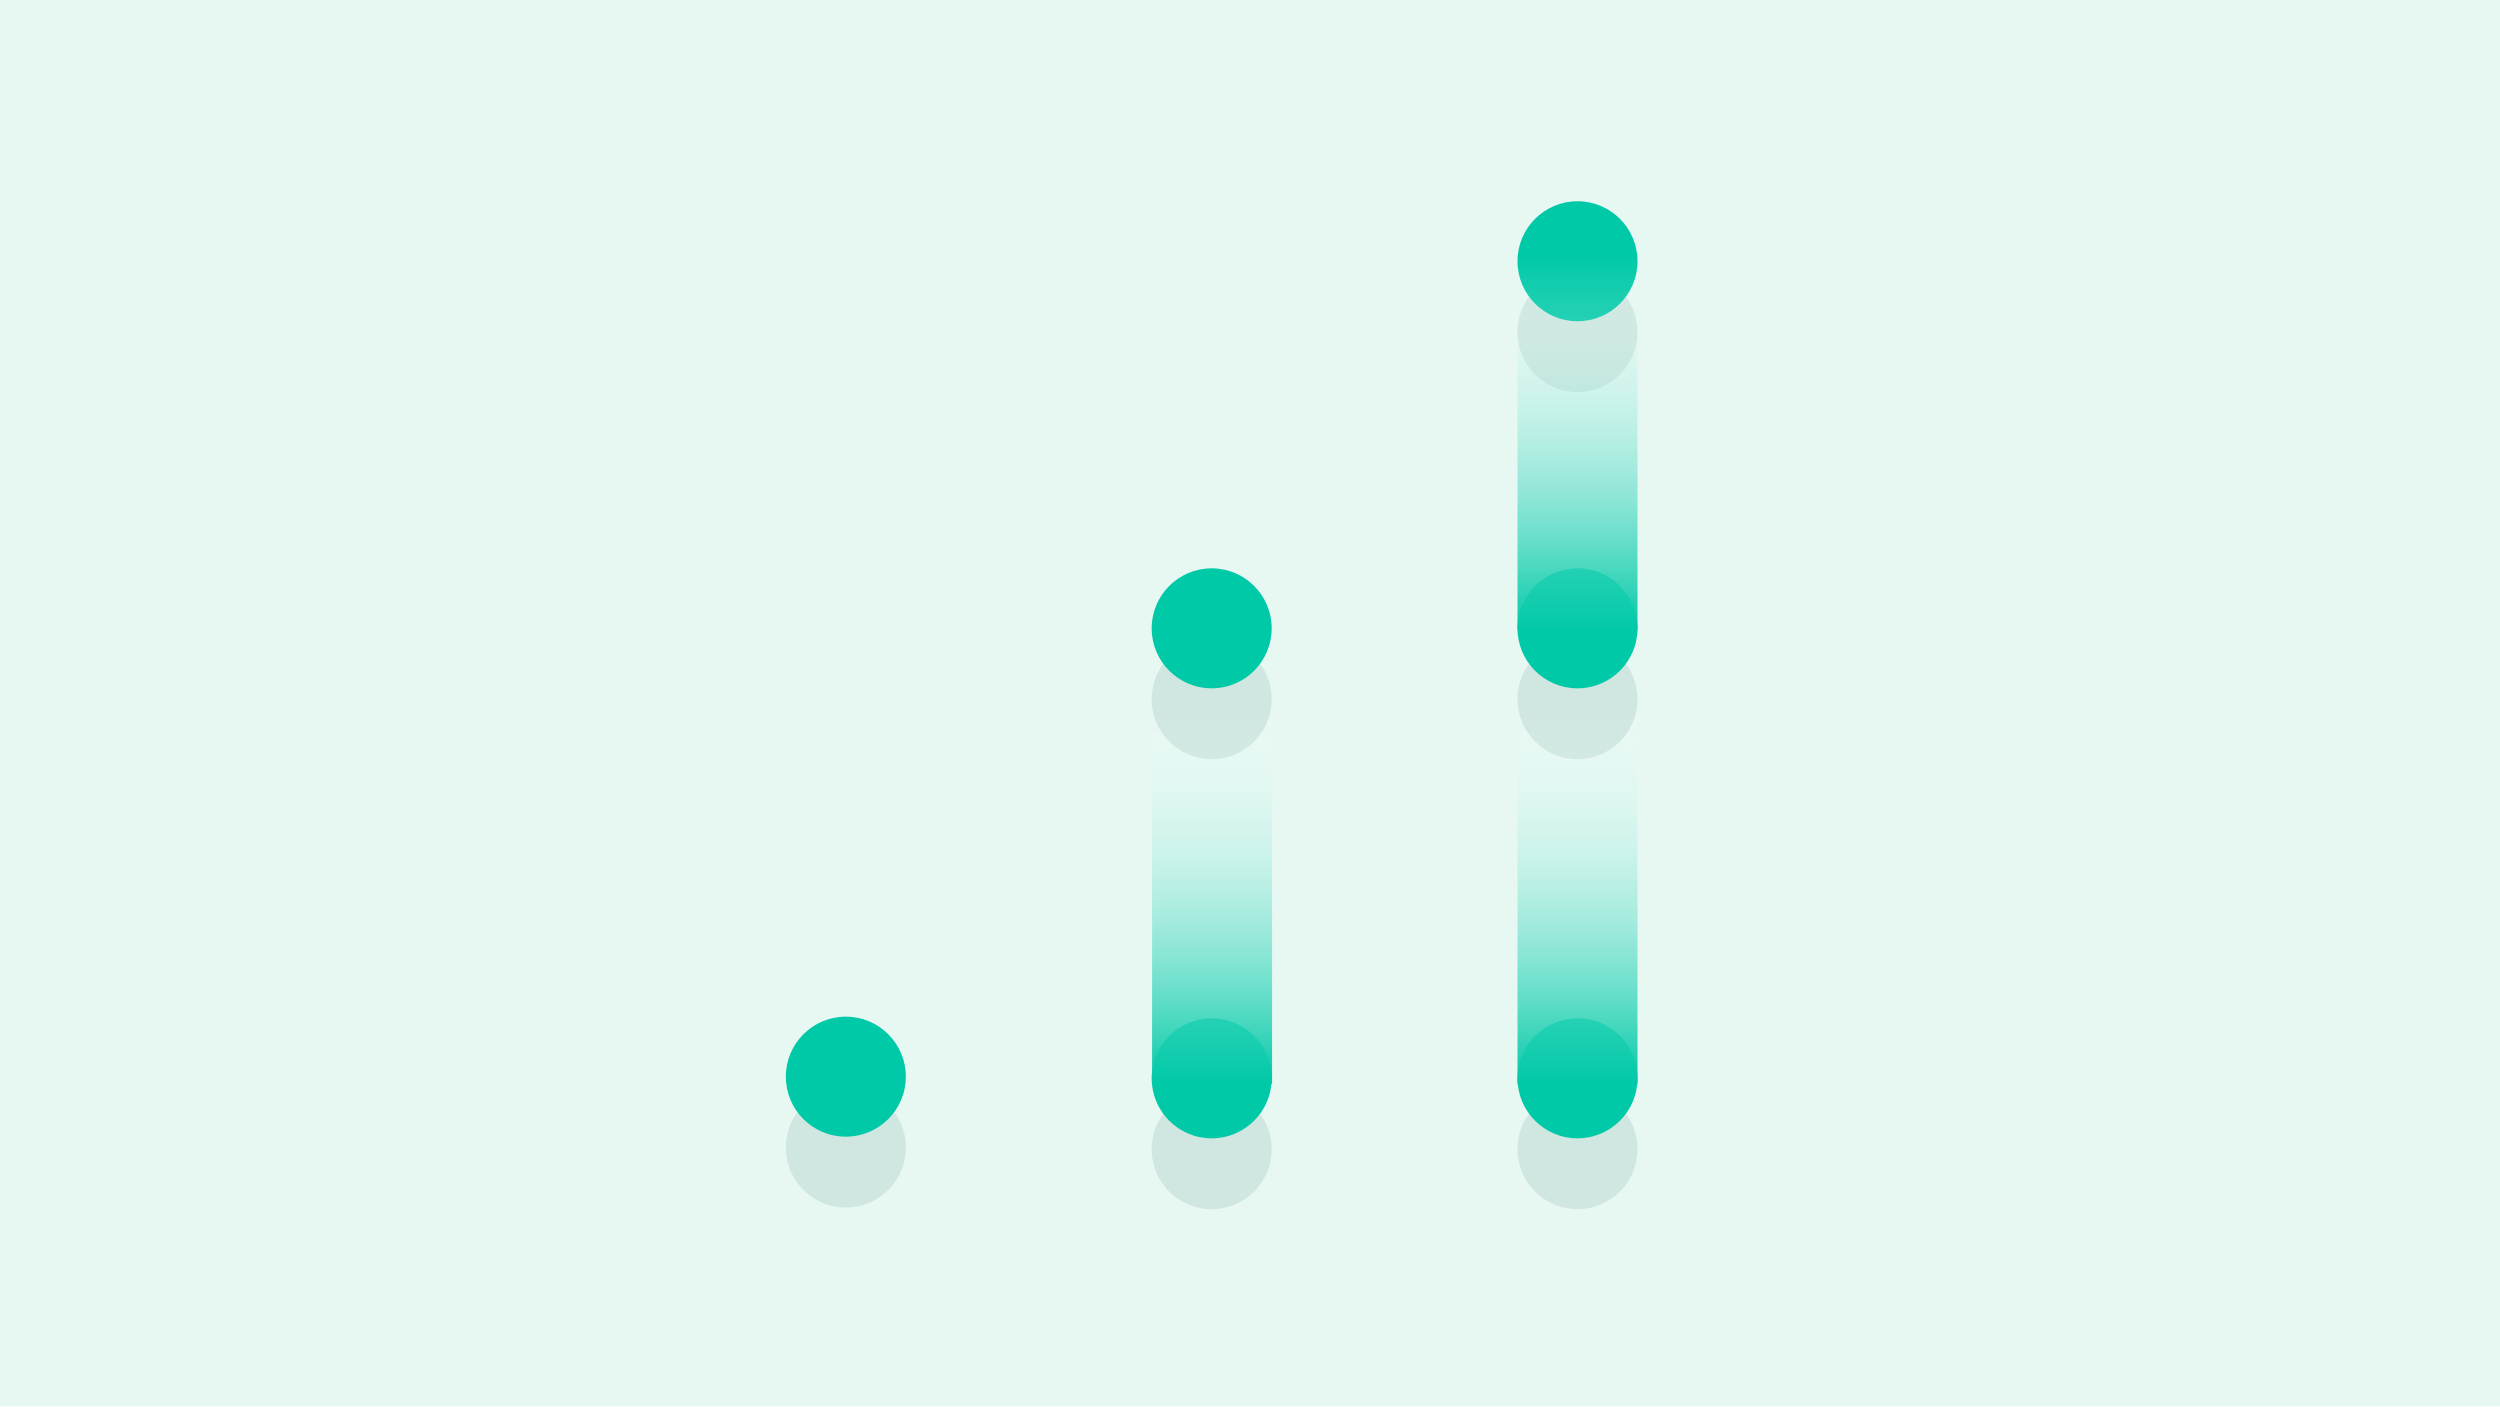
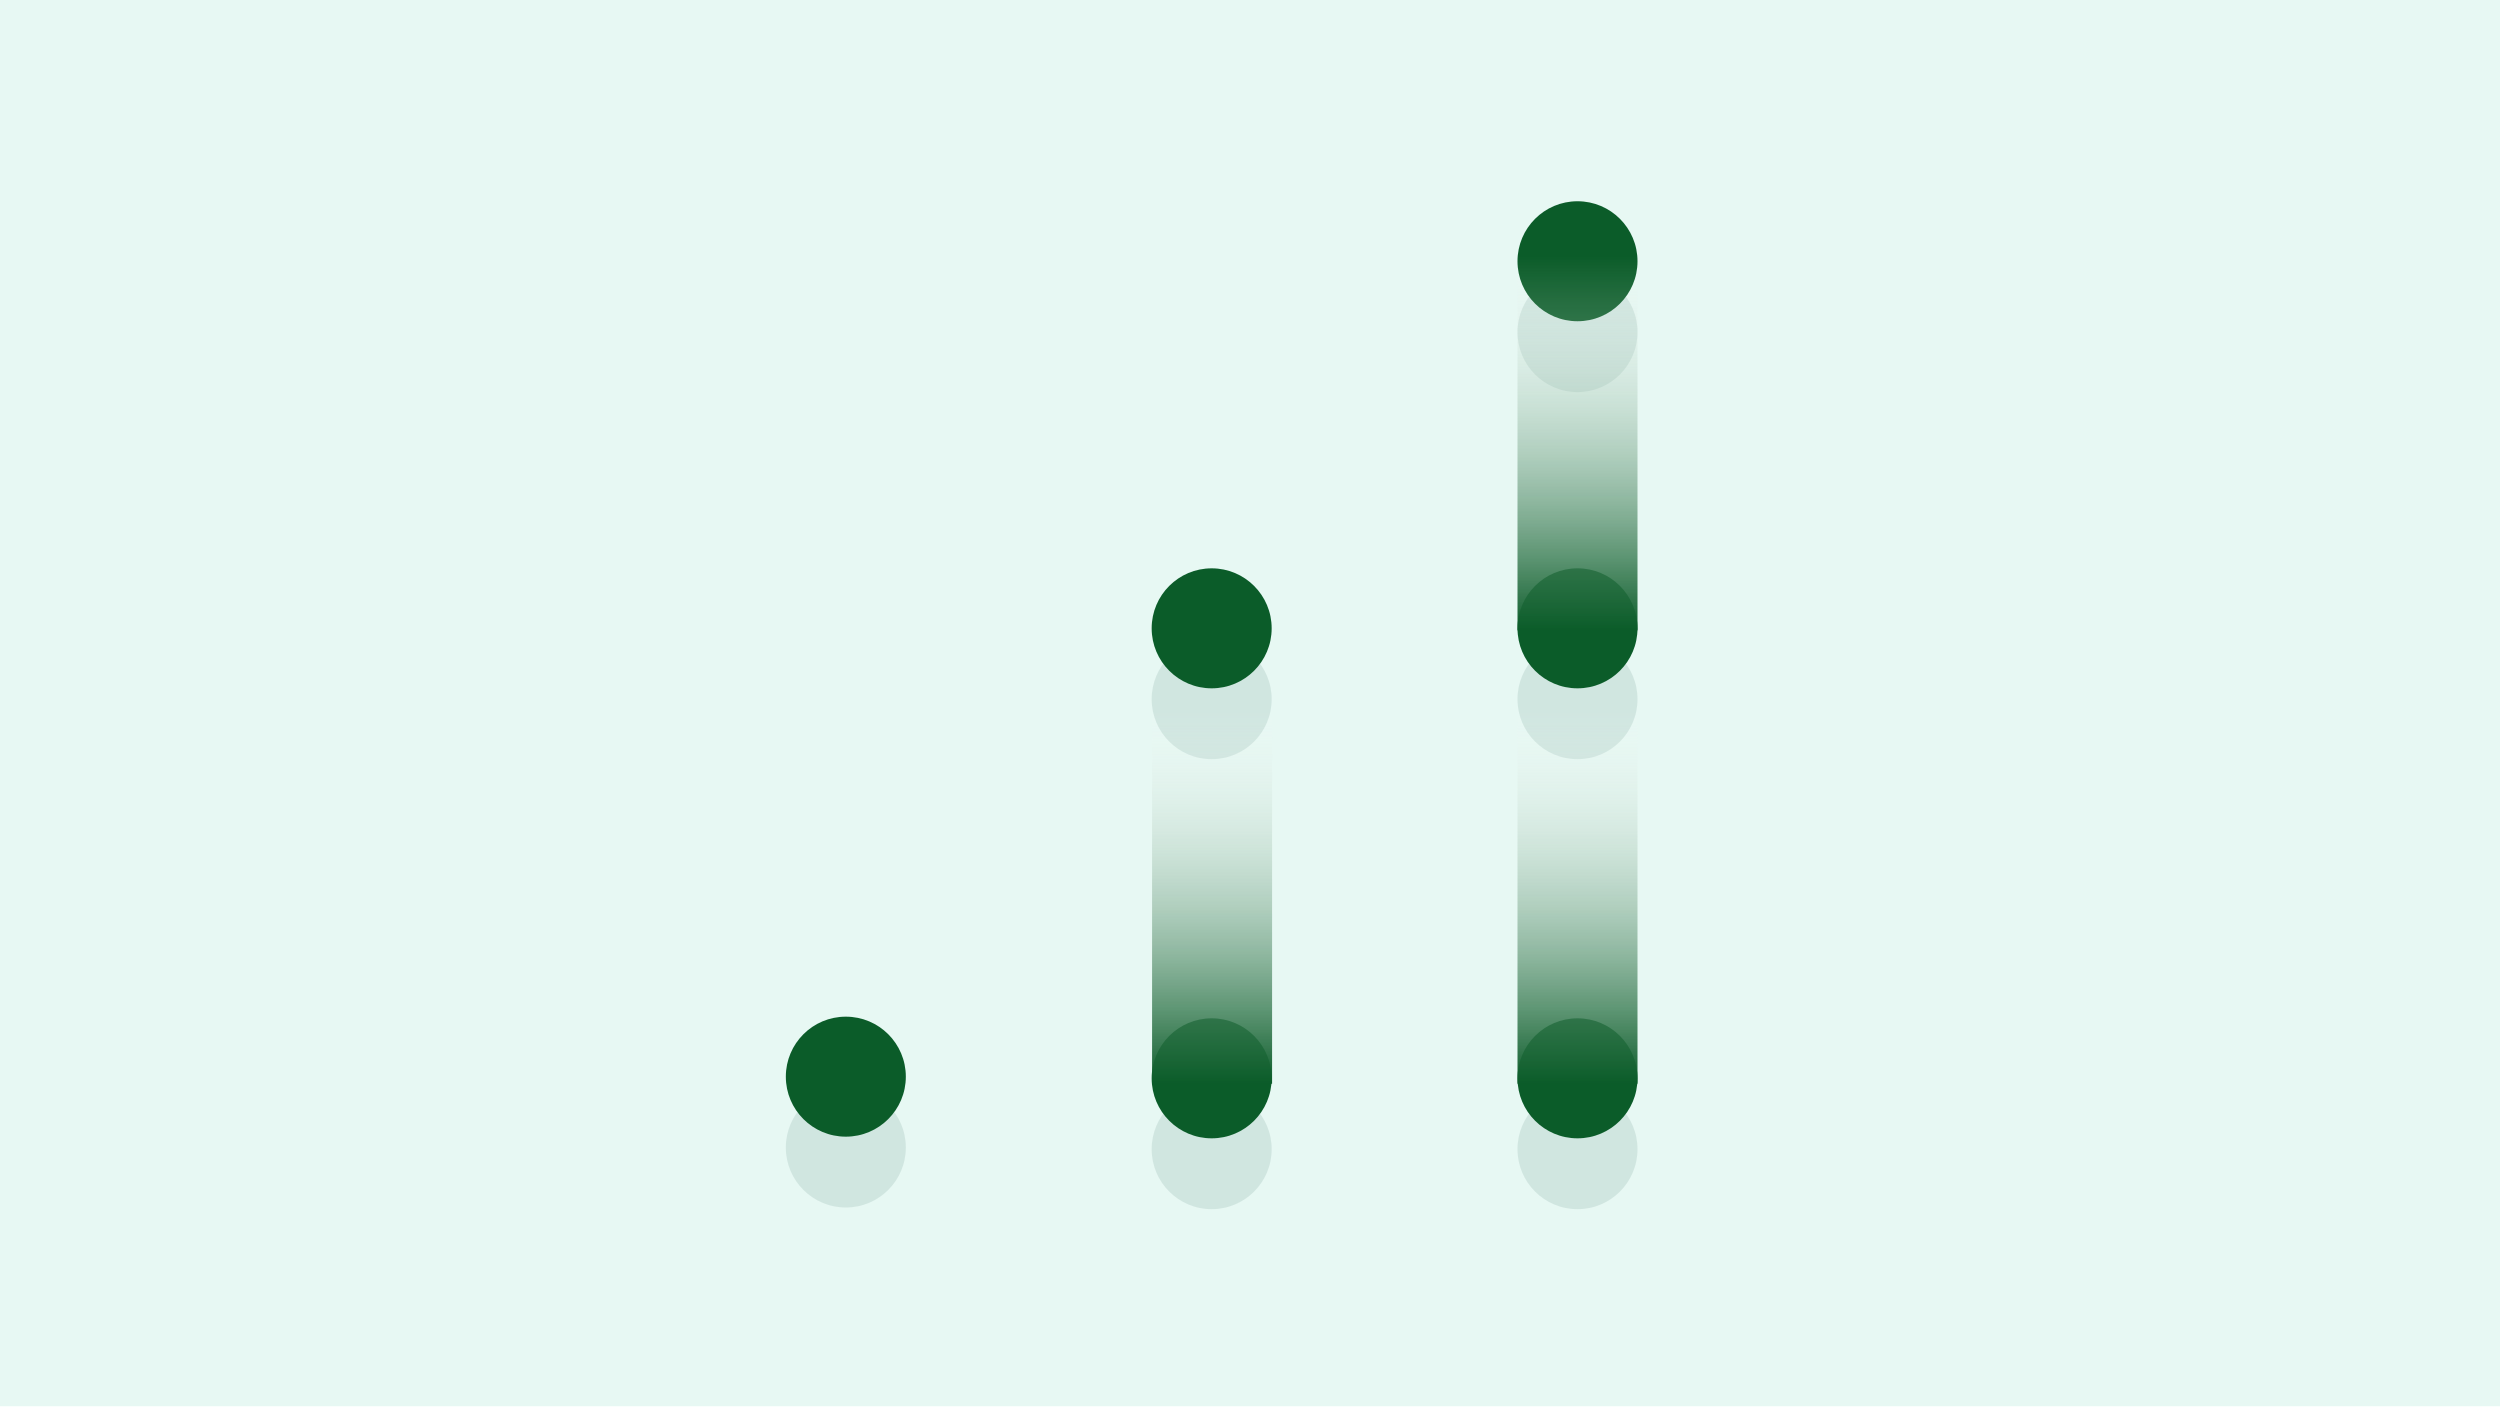
<svg xmlns="http://www.w3.org/2000/svg" version="1.1" id="Layer_1" x="0px" y="0px" viewBox="0 0 600 337.5" style="enable-background:new 0 0 600 337.5;" xml:space="preserve">
  <style type="text/css">
	.st0{opacity:0.1;fill:#08BC80;}
	.st1{opacity:0.1;fill:#013D32;}
- 	.st2{fill:#00C9A7;}
+ 	.st2{fill:#0b5c29;}
	.st3{fill:url(#SVGID_1_);}
	.st4{fill:url(#SVGID_2_);}
	.st5{fill:url(#SVGID_3_);}
</style>
  <rect class="st0" width="600" height="337.5" />
  <circle class="st1" cx="203" cy="275.4" r="14.4" />
  <circle class="st1" cx="290.8" cy="275.8" r="14.4" />
  <circle class="st1" cx="290.8" cy="167.8" r="14.4" />
  <circle class="st1" cx="378.6" cy="275.8" r="14.4" />
  <circle class="st1" cx="378.6" cy="167.8" r="14.4" />
  <circle class="st1" cx="378.6" cy="79.7" r="14.4" />
  <circle class="st2" cx="203" cy="258.4" r="14.4" />
  <circle class="st2" cx="290.8" cy="258.8" r="14.4" />
  <circle class="st2" cx="290.8" cy="150.8" r="14.4" />
  <circle class="st2" cx="378.6" cy="258.8" r="14.4" />
  <circle class="st2" cx="378.6" cy="150.8" r="14.4" />
  <circle class="st2" cx="378.6" cy="62.7" r="14.4" />
  <linearGradient id="SVGID_1_" gradientUnits="userSpaceOnUse" x1="378.63" y1="151.298" x2="378.63" y2="61.544">
-     <stop offset="0" style="stop-color:#00C9A7" />
+     <stop offset="0" style="stop-color:#0b5c29" />
    <stop offset="1" style="stop-color:#FFFFFF;stop-opacity:0" />
  </linearGradient>
  <rect x="364.2" y="61.5" class="st3" width="28.8" height="89.8" />
  <linearGradient id="SVGID_2_" gradientUnits="userSpaceOnUse" x1="378.63" y1="260.065" x2="378.63" y2="170.312">
-     <stop offset="0" style="stop-color:#00C9A7" />
+     <stop offset="0" style="stop-color:#0b5c29" />
    <stop offset="1" style="stop-color:#FFFFFF;stop-opacity:0" />
  </linearGradient>
  <rect x="364.2" y="170.3" class="st4" width="28.8" height="89.8" />
  <linearGradient id="SVGID_3_" gradientUnits="userSpaceOnUse" x1="290.849" y1="260.065" x2="290.849" y2="170.312">
-     <stop offset="0" style="stop-color:#00C9A7" />
+     <stop offset="0" style="stop-color:#0b5c29" />
    <stop offset="1" style="stop-color:#FFFFFF;stop-opacity:0" />
  </linearGradient>
  <rect x="276.5" y="170.3" class="st5" width="28.8" height="89.8" />
</svg>
